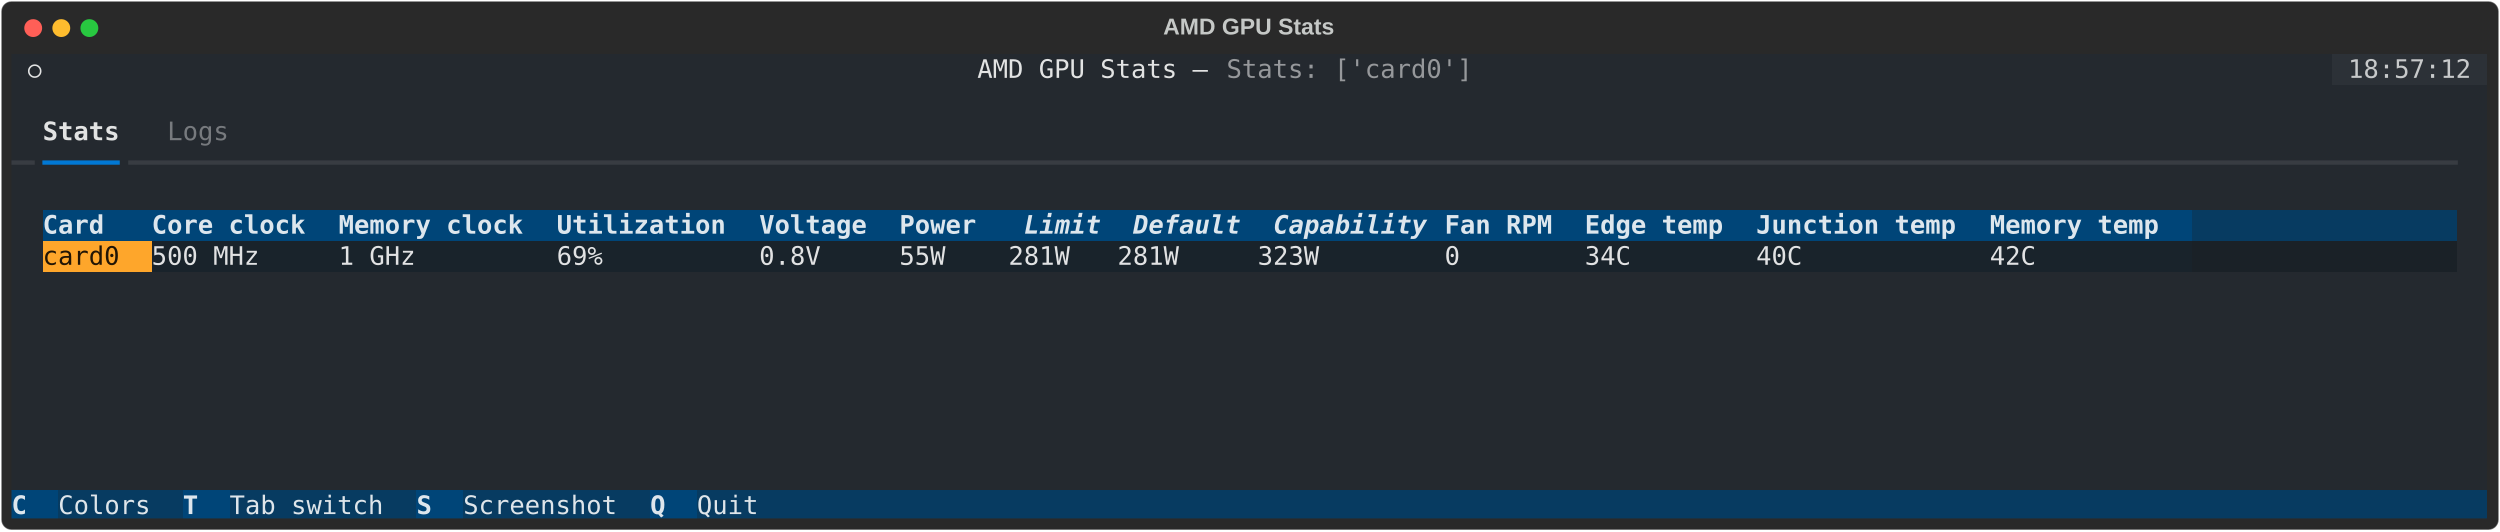
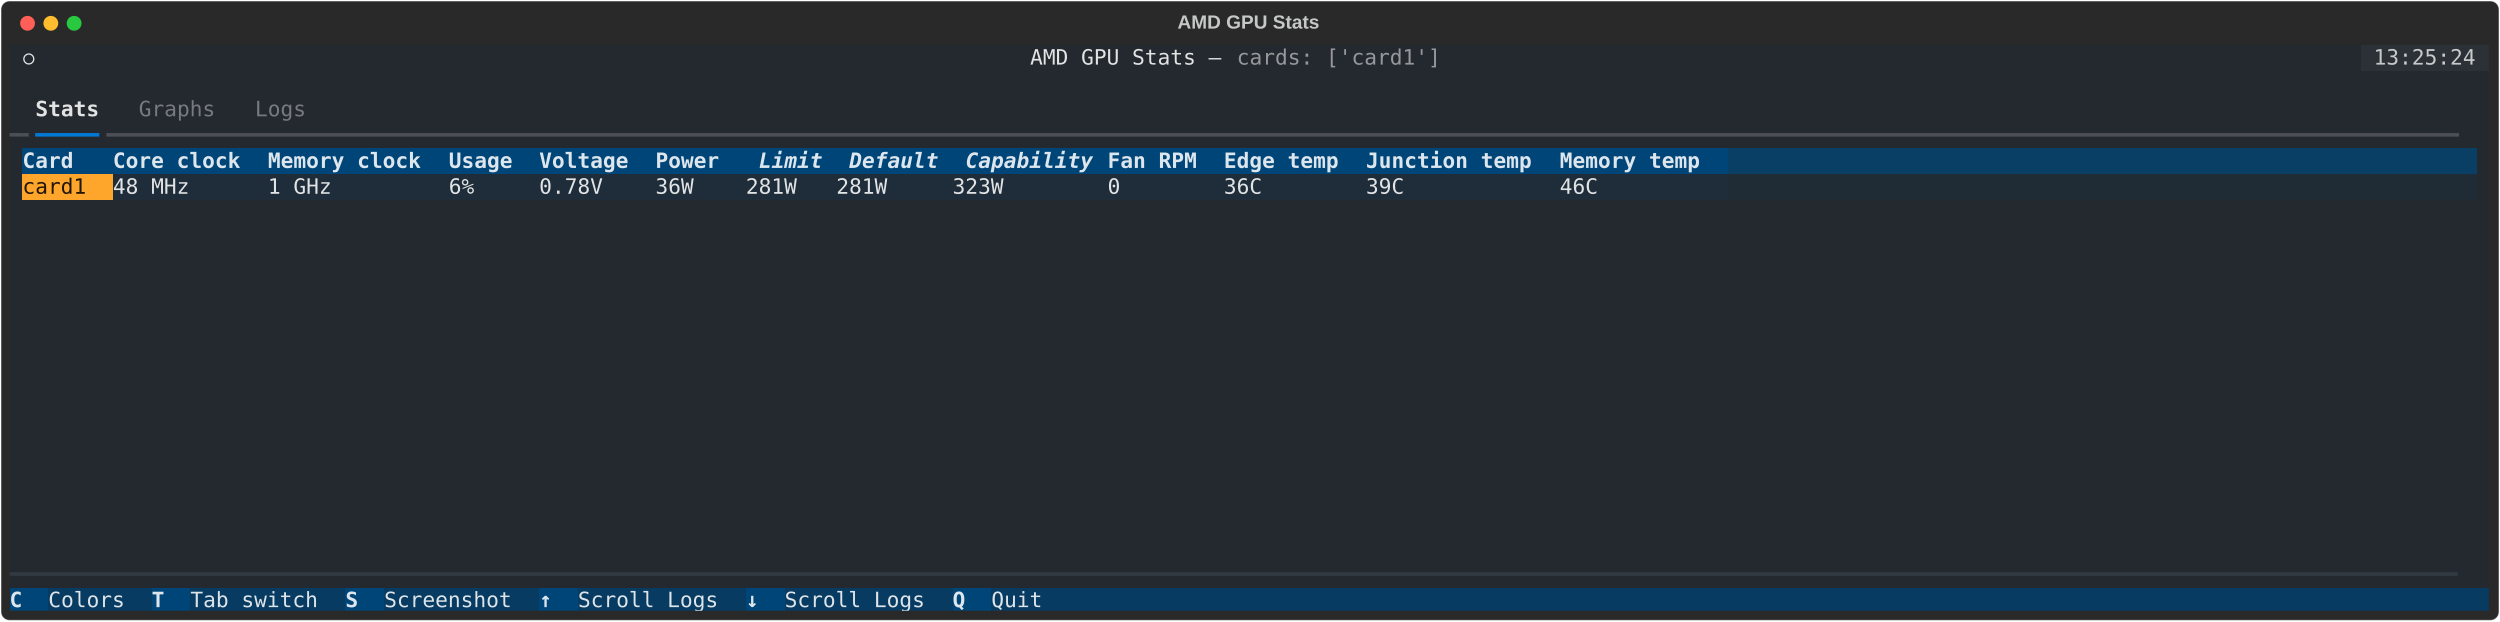
- <svg xmlns="http://www.w3.org/2000/svg" class="rich-terminal" viewBox="0 0 1958 416.0">
+ <svg xmlns="http://www.w3.org/2000/svg" class="rich-terminal" viewBox="0 0 2361 586.8">
  <style>

    @font-face {
        font-family: "Fira Code";
        src: local("FiraCode-Regular"),
                url("https://cdnjs.cloudflare.com/ajax/libs/firacode/6.2.0/woff2/FiraCode-Regular.woff2") format("woff2"),
                url("https://cdnjs.cloudflare.com/ajax/libs/firacode/6.2.0/woff/FiraCode-Regular.woff") format("woff");
        font-style: normal;
        font-weight: 400;
    }
    @font-face {
        font-family: "Fira Code";
        src: local("FiraCode-Bold"),
                url("https://cdnjs.cloudflare.com/ajax/libs/firacode/6.2.0/woff2/FiraCode-Bold.woff2") format("woff2"),
                url("https://cdnjs.cloudflare.com/ajax/libs/firacode/6.2.0/woff/FiraCode-Bold.woff") format("woff");
        font-style: bold;
        font-weight: 700;
    }

-     .terminal-107223872-matrix {
+     .terminal-3030827708-matrix {
        font-family: Fira Code, monospace;
        font-size: 20px;
        line-height: 24.4px;
        font-variant-east-asian: full-width;
    }

-     .terminal-107223872-title {
+     .terminal-3030827708-title {
        font-size: 18px;
        font-weight: bold;
        font-family: arial;
    }

-     .terminal-107223872-r1 { fill: #c5c8c6 }
- .terminal-107223872-r2 { fill: #e2e3e3 }
- .terminal-107223872-r3 { fill: #96989b }
- .terminal-107223872-r4 { fill: #c7c9ca }
- .terminal-107223872-r5 { fill: #e2e3e3;font-weight: bold }
- .terminal-107223872-r6 { fill: #777a7e }
- .terminal-107223872-r7 { fill: #383c42 }
- .terminal-107223872-r8 { fill: #0178d4 }
- .terminal-107223872-r9 { fill: #dde6ed;font-weight: bold }
- .terminal-107223872-r10 { fill: #dde6ed;font-weight: bold;font-style: italic; }
- .terminal-107223872-r11 { fill: #dde6ed }
- .terminal-107223872-r12 { fill: #211505 }
- .terminal-107223872-r13 { fill: #e1e2e3 }
- .terminal-107223872-r14 { fill: #dee5ea }
+     .terminal-3030827708-r1 { fill: #c5c8c6 }
+ .terminal-3030827708-r2 { fill: #e2e3e3 }
+ .terminal-3030827708-r3 { fill: #96989b }
+ .terminal-3030827708-r4 { fill: #c7c9ca }
+ .terminal-3030827708-r5 { fill: #e2e3e3;font-weight: bold }
+ .terminal-3030827708-r6 { fill: #777a7e }
+ .terminal-3030827708-r7 { fill: #4c5055 }
+ .terminal-3030827708-r8 { fill: #0178d4 }
+ .terminal-3030827708-r9 { fill: #dde6ed;font-weight: bold }
+ .terminal-3030827708-r10 { fill: #dde6ed;font-weight: bold;font-style: italic; }
+ .terminal-3030827708-r11 { fill: #dde6ed }
+ .terminal-3030827708-r12 { fill: #211505 }
+ .terminal-3030827708-r13 { fill: #e1e3e5 }
+ .terminal-3030827708-r14 { fill: #333b42 }
+ .terminal-3030827708-r15 { fill: #dee5ea }
    </style>
  <defs>
-     <clipPath id="terminal-107223872-clip-terminal">
-       <rect x="0" y="0" width="1938.8" height="365.0" />
-     </clipPath>
-     <clipPath id="terminal-107223872-line-0">
-       <rect x="0" y="1.5" width="1939.8" height="24.65" />
-     </clipPath>
-     <clipPath id="terminal-107223872-line-1">
-       <rect x="0" y="25.9" width="1939.8" height="24.65" />
-     </clipPath>
-     <clipPath id="terminal-107223872-line-2">
-       <rect x="0" y="50.3" width="1939.8" height="24.65" />
-     </clipPath>
-     <clipPath id="terminal-107223872-line-3">
-       <rect x="0" y="74.7" width="1939.8" height="24.65" />
-     </clipPath>
-     <clipPath id="terminal-107223872-line-4">
-       <rect x="0" y="99.1" width="1939.8" height="24.65" />
-     </clipPath>
-     <clipPath id="terminal-107223872-line-5">
-       <rect x="0" y="123.5" width="1939.8" height="24.65" />
-     </clipPath>
-     <clipPath id="terminal-107223872-line-6">
-       <rect x="0" y="147.9" width="1939.8" height="24.65" />
-     </clipPath>
-     <clipPath id="terminal-107223872-line-7">
-       <rect x="0" y="172.3" width="1939.8" height="24.65" />
-     </clipPath>
-     <clipPath id="terminal-107223872-line-8">
-       <rect x="0" y="196.7" width="1939.8" height="24.65" />
-     </clipPath>
-     <clipPath id="terminal-107223872-line-9">
-       <rect x="0" y="221.1" width="1939.8" height="24.65" />
-     </clipPath>
-     <clipPath id="terminal-107223872-line-10">
-       <rect x="0" y="245.5" width="1939.8" height="24.65" />
-     </clipPath>
-     <clipPath id="terminal-107223872-line-11">
-       <rect x="0" y="269.9" width="1939.8" height="24.65" />
-     </clipPath>
-     <clipPath id="terminal-107223872-line-12">
-       <rect x="0" y="294.3" width="1939.8" height="24.65" />
-     </clipPath>
-     <clipPath id="terminal-107223872-line-13">
-       <rect x="0" y="318.7" width="1939.8" height="24.65" />
+     <clipPath id="terminal-3030827708-clip-terminal">
+       <rect x="0" y="0" width="2341.4" height="535.8" />
+     </clipPath>
+     <clipPath id="terminal-3030827708-line-0">
+       <rect x="0" y="1.5" width="2342.4" height="24.65" />
+     </clipPath>
+     <clipPath id="terminal-3030827708-line-1">
+       <rect x="0" y="25.9" width="2342.4" height="24.65" />
+     </clipPath>
+     <clipPath id="terminal-3030827708-line-2">
+       <rect x="0" y="50.3" width="2342.4" height="24.65" />
+     </clipPath>
+     <clipPath id="terminal-3030827708-line-3">
+       <rect x="0" y="74.7" width="2342.4" height="24.65" />
+     </clipPath>
+     <clipPath id="terminal-3030827708-line-4">
+       <rect x="0" y="99.1" width="2342.4" height="24.65" />
+     </clipPath>
+     <clipPath id="terminal-3030827708-line-5">
+       <rect x="0" y="123.5" width="2342.4" height="24.65" />
+     </clipPath>
+     <clipPath id="terminal-3030827708-line-6">
+       <rect x="0" y="147.9" width="2342.4" height="24.65" />
+     </clipPath>
+     <clipPath id="terminal-3030827708-line-7">
+       <rect x="0" y="172.3" width="2342.4" height="24.65" />
+     </clipPath>
+     <clipPath id="terminal-3030827708-line-8">
+       <rect x="0" y="196.7" width="2342.4" height="24.65" />
+     </clipPath>
+     <clipPath id="terminal-3030827708-line-9">
+       <rect x="0" y="221.1" width="2342.4" height="24.65" />
+     </clipPath>
+     <clipPath id="terminal-3030827708-line-10">
+       <rect x="0" y="245.5" width="2342.4" height="24.65" />
+     </clipPath>
+     <clipPath id="terminal-3030827708-line-11">
+       <rect x="0" y="269.9" width="2342.4" height="24.65" />
+     </clipPath>
+     <clipPath id="terminal-3030827708-line-12">
+       <rect x="0" y="294.3" width="2342.4" height="24.65" />
+     </clipPath>
+     <clipPath id="terminal-3030827708-line-13">
+       <rect x="0" y="318.7" width="2342.4" height="24.65" />
+     </clipPath>
+     <clipPath id="terminal-3030827708-line-14">
+       <rect x="0" y="343.1" width="2342.4" height="24.65" />
+     </clipPath>
+     <clipPath id="terminal-3030827708-line-15">
+       <rect x="0" y="367.5" width="2342.4" height="24.65" />
+     </clipPath>
+     <clipPath id="terminal-3030827708-line-16">
+       <rect x="0" y="391.9" width="2342.4" height="24.65" />
+     </clipPath>
+     <clipPath id="terminal-3030827708-line-17">
+       <rect x="0" y="416.3" width="2342.4" height="24.65" />
+     </clipPath>
+     <clipPath id="terminal-3030827708-line-18">
+       <rect x="0" y="440.7" width="2342.4" height="24.65" />
+     </clipPath>
+     <clipPath id="terminal-3030827708-line-19">
+       <rect x="0" y="465.1" width="2342.4" height="24.65" />
+     </clipPath>
+     <clipPath id="terminal-3030827708-line-20">
+       <rect x="0" y="489.5" width="2342.4" height="24.65" />
    </clipPath>
  </defs>
-   <rect fill="#292929" stroke="rgba(255,255,255,0.35)" stroke-width="1" x="1" y="1" width="1956" height="414" rx="8" />
-   <text class="terminal-107223872-title" fill="#c5c8c6" text-anchor="middle" x="978" y="27">AMD GPU Stats</text>
+   <rect fill="#292929" stroke="rgba(255,255,255,0.35)" stroke-width="1" x="1" y="1" width="2359" height="584.8" rx="8" />
+   <text class="terminal-3030827708-title" fill="#c5c8c6" text-anchor="middle" x="1179" y="27">AMD GPU Stats</text>
  <g transform="translate(26,22)">
    <circle cx="0" cy="0" r="7" fill="#ff5f57" />
    <circle cx="22" cy="0" r="7" fill="#febc2e" />
    <circle cx="44" cy="0" r="7" fill="#28c840" />
  </g>
-   <g transform="translate(9, 41)" clip-path="url(#terminal-107223872-clip-terminal)">
+   <g transform="translate(9, 41)" clip-path="url(#terminal-3030827708-clip-terminal)">
    <rect fill="#24292f" x="0" y="1.5" width="12.2" height="24.65" shape-rendering="crispEdges" />
    <rect fill="#24292f" x="12.2" y="1.5" width="12.2" height="24.65" shape-rendering="crispEdges" />
    <rect fill="#24292f" x="24.4" y="1.5" width="61" height="24.65" shape-rendering="crispEdges" />
    <rect fill="#24292f" x="85.4" y="1.5" width="12.2" height="24.65" shape-rendering="crispEdges" />
-     <rect fill="#24292f" x="97.6" y="1.5" width="658.8" height="24.65" shape-rendering="crispEdges" />
-     <rect fill="#24292f" x="756.4" y="1.5" width="195.2" height="24.65" shape-rendering="crispEdges" />
-     <rect fill="#24292f" x="951.6" y="1.5" width="195.2" height="24.65" shape-rendering="crispEdges" />
-     <rect fill="#24292f" x="1146.8" y="1.5" width="671" height="24.65" shape-rendering="crispEdges" />
-     <rect fill="#2c3137" x="1817.8" y="1.5" width="12.2" height="24.65" shape-rendering="crispEdges" />
-     <rect fill="#2c3137" x="1830" y="1.5" width="0" height="24.65" shape-rendering="crispEdges" />
-     <rect fill="#2c3137" x="1830" y="1.5" width="97.6" height="24.65" shape-rendering="crispEdges" />
-     <rect fill="#2c3137" x="1927.6" y="1.5" width="12.2" height="24.65" shape-rendering="crispEdges" />
+     <rect fill="#24292f" x="97.6" y="1.5" width="866.2" height="24.65" shape-rendering="crispEdges" />
+     <rect fill="#24292f" x="963.8" y="1.5" width="195.2" height="24.65" shape-rendering="crispEdges" />
+     <rect fill="#24292f" x="1159" y="1.5" width="195.2" height="24.65" shape-rendering="crispEdges" />
+     <rect fill="#24292f" x="1354.2" y="1.5" width="866.2" height="24.65" shape-rendering="crispEdges" />
+     <rect fill="#2c3137" x="2220.4" y="1.5" width="12.2" height="24.65" shape-rendering="crispEdges" />
+     <rect fill="#2c3137" x="2232.6" y="1.5" width="97.6" height="24.65" shape-rendering="crispEdges" />
+     <rect fill="#2c3137" x="2330.2" y="1.5" width="12.2" height="24.65" shape-rendering="crispEdges" />
    <rect fill="#24292f" x="0" y="25.9" width="97.6" height="24.65" shape-rendering="crispEdges" />
-     <rect fill="#24292f" x="97.6" y="25.9" width="85.4" height="24.65" shape-rendering="crispEdges" />
-     <rect fill="#24292f" x="183" y="25.9" width="1756.8" height="24.65" shape-rendering="crispEdges" />
+     <rect fill="#24292f" x="97.6" y="25.9" width="109.8" height="24.65" shape-rendering="crispEdges" />
+     <rect fill="#24292f" x="207.4" y="25.9" width="85.4" height="24.65" shape-rendering="crispEdges" />
+     <rect fill="#24292f" x="292.8" y="25.9" width="2049.6" height="24.65" shape-rendering="crispEdges" />
    <rect fill="#24292f" x="0" y="50.3" width="24.4" height="24.65" shape-rendering="crispEdges" />
    <rect fill="#24292f" x="24.4" y="50.3" width="61" height="24.65" shape-rendering="crispEdges" />
    <rect fill="#24292f" x="85.4" y="50.3" width="12.2" height="24.65" shape-rendering="crispEdges" />
    <rect fill="#24292f" x="97.6" y="50.3" width="24.4" height="24.65" shape-rendering="crispEdges" />
-     <rect fill="#24292f" x="122" y="50.3" width="48.8" height="24.65" shape-rendering="crispEdges" />
-     <rect fill="#24292f" x="170.8" y="50.3" width="12.2" height="24.65" shape-rendering="crispEdges" />
-     <rect fill="#24292f" x="183" y="50.3" width="1756.8" height="24.65" shape-rendering="crispEdges" />
+     <rect fill="#24292f" x="122" y="50.3" width="73.2" height="24.65" shape-rendering="crispEdges" />
+     <rect fill="#24292f" x="195.2" y="50.3" width="12.2" height="24.65" shape-rendering="crispEdges" />
+     <rect fill="#24292f" x="207.4" y="50.3" width="24.4" height="24.65" shape-rendering="crispEdges" />
+     <rect fill="#24292f" x="231.8" y="50.3" width="48.8" height="24.65" shape-rendering="crispEdges" />
+     <rect fill="#24292f" x="280.6" y="50.3" width="12.2" height="24.65" shape-rendering="crispEdges" />
+     <rect fill="#24292f" x="292.8" y="50.3" width="2049.6" height="24.65" shape-rendering="crispEdges" />
    <rect fill="#24292f" x="0" y="74.7" width="12.2" height="24.65" shape-rendering="crispEdges" />
    <rect fill="#24292f" x="12.2" y="74.7" width="12.2" height="24.65" shape-rendering="crispEdges" />
    <rect fill="#24292f" x="24.4" y="74.7" width="61" height="24.65" shape-rendering="crispEdges" />
    <rect fill="#24292f" x="85.4" y="74.7" width="12.2" height="24.65" shape-rendering="crispEdges" />
-     <rect fill="#24292f" x="97.6" y="74.7" width="1842.2" height="24.65" shape-rendering="crispEdges" />
-     <rect fill="#24292f" x="0" y="99.1" width="1939.8" height="24.65" shape-rendering="crispEdges" />
-     <rect fill="#24292f" x="0" y="123.5" width="24.4" height="24.65" shape-rendering="crispEdges" />
-     <rect fill="#004578" x="24.4" y="123.5" width="85.4" height="24.65" shape-rendering="crispEdges" />
-     <rect fill="#004578" x="109.8" y="123.5" width="146.4" height="24.65" shape-rendering="crispEdges" />
-     <rect fill="#004578" x="256.2" y="123.5" width="170.8" height="24.65" shape-rendering="crispEdges" />
-     <rect fill="#004578" x="427" y="123.5" width="158.6" height="24.65" shape-rendering="crispEdges" />
-     <rect fill="#004578" x="585.6" y="123.5" width="109.8" height="24.65" shape-rendering="crispEdges" />
-     <rect fill="#004578" x="695.4" y="123.5" width="85.4" height="24.65" shape-rendering="crispEdges" />
-     <rect fill="#004578" x="780.8" y="123.5" width="12.2" height="24.65" shape-rendering="crispEdges" />
-     <rect fill="#004578" x="793" y="123.5" width="61" height="24.65" shape-rendering="crispEdges" />
-     <rect fill="#004578" x="854" y="123.5" width="12.2" height="24.65" shape-rendering="crispEdges" />
-     <rect fill="#004578" x="866.2" y="123.5" width="12.2" height="24.65" shape-rendering="crispEdges" />
-     <rect fill="#004578" x="878.4" y="123.5" width="85.4" height="24.65" shape-rendering="crispEdges" />
-     <rect fill="#004578" x="963.8" y="123.5" width="12.2" height="24.65" shape-rendering="crispEdges" />
-     <rect fill="#004578" x="976" y="123.5" width="12.2" height="24.65" shape-rendering="crispEdges" />
-     <rect fill="#004578" x="988.2" y="123.5" width="122" height="24.65" shape-rendering="crispEdges" />
-     <rect fill="#004578" x="1110.2" y="123.5" width="12.2" height="24.65" shape-rendering="crispEdges" />
-     <rect fill="#004578" x="1122.4" y="123.5" width="109.8" height="24.65" shape-rendering="crispEdges" />
-     <rect fill="#004578" x="1232.2" y="123.5" width="134.2" height="24.65" shape-rendering="crispEdges" />
-     <rect fill="#004578" x="1366.4" y="123.5" width="183" height="24.65" shape-rendering="crispEdges" />
-     <rect fill="#004578" x="1549.4" y="123.5" width="158.6" height="24.65" shape-rendering="crispEdges" />
-     <rect fill="#073b61" x="1708" y="123.5" width="207.4" height="24.65" shape-rendering="crispEdges" />
-     <rect fill="#24292f" x="1915.4" y="123.5" width="24.4" height="24.65" shape-rendering="crispEdges" />
-     <rect fill="#24292f" x="0" y="147.9" width="24.4" height="24.65" shape-rendering="crispEdges" />
-     <rect fill="#fea62b" x="24.4" y="147.9" width="85.4" height="24.65" shape-rendering="crispEdges" />
-     <rect fill="#19232b" x="109.8" y="147.9" width="146.4" height="24.65" shape-rendering="crispEdges" />
-     <rect fill="#19232b" x="256.2" y="147.9" width="170.8" height="24.65" shape-rendering="crispEdges" />
-     <rect fill="#19232b" x="427" y="147.9" width="158.6" height="24.65" shape-rendering="crispEdges" />
-     <rect fill="#19232b" x="585.6" y="147.9" width="109.8" height="24.65" shape-rendering="crispEdges" />
-     <rect fill="#19232b" x="695.4" y="147.9" width="85.4" height="24.65" shape-rendering="crispEdges" />
-     <rect fill="#19232b" x="780.8" y="147.9" width="85.4" height="24.65" shape-rendering="crispEdges" />
-     <rect fill="#19232b" x="866.2" y="147.9" width="109.8" height="24.65" shape-rendering="crispEdges" />
-     <rect fill="#19232b" x="976" y="147.9" width="146.4" height="24.65" shape-rendering="crispEdges" />
-     <rect fill="#19232b" x="1122.4" y="147.9" width="109.8" height="24.65" shape-rendering="crispEdges" />
-     <rect fill="#19232b" x="1232.2" y="147.9" width="134.2" height="24.65" shape-rendering="crispEdges" />
-     <rect fill="#19232b" x="1366.4" y="147.9" width="183" height="24.65" shape-rendering="crispEdges" />
-     <rect fill="#19232b" x="1549.4" y="147.9" width="158.6" height="24.65" shape-rendering="crispEdges" />
-     <rect fill="#1a2127" x="1708" y="147.9" width="207.4" height="24.65" shape-rendering="crispEdges" />
-     <rect fill="#24292f" x="1915.4" y="147.9" width="24.4" height="24.65" shape-rendering="crispEdges" />
-     <rect fill="#24292f" x="0" y="172.3" width="1939.8" height="24.65" shape-rendering="crispEdges" />
-     <rect fill="#24292f" x="0" y="196.7" width="1939.8" height="24.65" shape-rendering="crispEdges" />
-     <rect fill="#24292f" x="0" y="221.1" width="1939.8" height="24.65" shape-rendering="crispEdges" />
-     <rect fill="#24292f" x="0" y="245.5" width="1939.8" height="24.65" shape-rendering="crispEdges" />
-     <rect fill="#24292f" x="0" y="269.9" width="1939.8" height="24.65" shape-rendering="crispEdges" />
-     <rect fill="#24292f" x="0" y="294.3" width="1939.8" height="24.65" shape-rendering="crispEdges" />
-     <rect fill="#24292f" x="0" y="318.7" width="1939.8" height="24.65" shape-rendering="crispEdges" />
-     <rect fill="#004578" x="0" y="343.1" width="36.6" height="24.65" shape-rendering="crispEdges" />
-     <rect fill="#073b61" x="36.6" y="343.1" width="97.6" height="24.65" shape-rendering="crispEdges" />
-     <rect fill="#004578" x="134.2" y="343.1" width="36.6" height="24.65" shape-rendering="crispEdges" />
-     <rect fill="#073b61" x="170.8" y="343.1" width="146.4" height="24.65" shape-rendering="crispEdges" />
-     <rect fill="#004578" x="317.2" y="343.1" width="36.6" height="24.65" shape-rendering="crispEdges" />
-     <rect fill="#073b61" x="353.8" y="343.1" width="146.4" height="24.65" shape-rendering="crispEdges" />
-     <rect fill="#004578" x="500.2" y="343.1" width="36.6" height="24.65" shape-rendering="crispEdges" />
-     <rect fill="#073b61" x="536.8" y="343.1" width="73.2" height="24.65" shape-rendering="crispEdges" />
-     <rect fill="#073b61" x="610" y="343.1" width="1329.8" height="24.65" shape-rendering="crispEdges" />
-     <g class="terminal-107223872-matrix">
-       <text class="terminal-107223872-r2" x="12.2" y="20" textLength="12.2" clip-path="url(#terminal-107223872-line-0)">⭘</text>
-       <text class="terminal-107223872-r2" x="756.4" y="20" textLength="195.2" clip-path="url(#terminal-107223872-line-0)">AMD GPU Stats — </text>
-       <text class="terminal-107223872-r3" x="951.6" y="20" textLength="195.2" clip-path="url(#terminal-107223872-line-0)">Stats: ['card0']</text>
-       <text class="terminal-107223872-r4" x="1830" y="20" textLength="97.6" clip-path="url(#terminal-107223872-line-0)">18:57:12</text>
-       <text class="terminal-107223872-r1" x="1939.8" y="20" textLength="12.2" clip-path="url(#terminal-107223872-line-0)">
- </text>
-       <text class="terminal-107223872-r1" x="1939.8" y="44.4" textLength="12.2" clip-path="url(#terminal-107223872-line-1)">
- </text>
-       <text class="terminal-107223872-r5" x="24.4" y="68.8" textLength="61" clip-path="url(#terminal-107223872-line-2)">Stats</text>
-       <text class="terminal-107223872-r6" x="122" y="68.8" textLength="48.8" clip-path="url(#terminal-107223872-line-2)">Logs</text>
-       <text class="terminal-107223872-r1" x="1939.8" y="68.8" textLength="12.2" clip-path="url(#terminal-107223872-line-2)">
- </text>
-       <text class="terminal-107223872-r7" x="0" y="93.2" textLength="12.2" clip-path="url(#terminal-107223872-line-3)">━</text>
-       <text class="terminal-107223872-r7" x="12.2" y="93.2" textLength="12.2" clip-path="url(#terminal-107223872-line-3)">╸</text>
-       <text class="terminal-107223872-r8" x="24.4" y="93.2" textLength="61" clip-path="url(#terminal-107223872-line-3)">━━━━━</text>
-       <text class="terminal-107223872-r7" x="85.4" y="93.2" textLength="12.2" clip-path="url(#terminal-107223872-line-3)">╺</text>
-       <text class="terminal-107223872-r7" x="97.6" y="93.2" textLength="1842.2" clip-path="url(#terminal-107223872-line-3)">━━━━━━━━━━━━━━━━━━━━━━━━━━━━━━━━━━━━━━━━━━━━━━━━━━━━━━━━━━━━━━━━━━━━━━━━━━━━━━━━━━━━━━━━━━━━━━━━━━━━━━━━━━━━━━━━━━━━━━━━━━━━━━━━━━━━━━━━━━━━━━━━━━━━━━━</text>
-       <text class="terminal-107223872-r1" x="1939.8" y="93.2" textLength="12.2" clip-path="url(#terminal-107223872-line-3)">
- </text>
-       <text class="terminal-107223872-r1" x="1939.8" y="117.6" textLength="12.2" clip-path="url(#terminal-107223872-line-4)">
- </text>
-       <text class="terminal-107223872-r9" x="24.4" y="142" textLength="85.4" clip-path="url(#terminal-107223872-line-5)"> Card  </text>
-       <text class="terminal-107223872-r9" x="109.8" y="142" textLength="146.4" clip-path="url(#terminal-107223872-line-5)"> Core clock </text>
-       <text class="terminal-107223872-r9" x="256.2" y="142" textLength="170.8" clip-path="url(#terminal-107223872-line-5)"> Memory clock </text>
-       <text class="terminal-107223872-r9" x="427" y="142" textLength="158.6" clip-path="url(#terminal-107223872-line-5)"> Utilization </text>
-       <text class="terminal-107223872-r9" x="585.6" y="142" textLength="109.8" clip-path="url(#terminal-107223872-line-5)"> Voltage </text>
-       <text class="terminal-107223872-r9" x="695.4" y="142" textLength="85.4" clip-path="url(#terminal-107223872-line-5)"> Power </text>
-       <text class="terminal-107223872-r10" x="793" y="142" textLength="61" clip-path="url(#terminal-107223872-line-5)">Limit</text>
-       <text class="terminal-107223872-r10" x="878.4" y="142" textLength="85.4" clip-path="url(#terminal-107223872-line-5)">Default</text>
-       <text class="terminal-107223872-r10" x="988.2" y="142" textLength="122" clip-path="url(#terminal-107223872-line-5)">Capability</text>
-       <text class="terminal-107223872-r9" x="1122.4" y="142" textLength="109.8" clip-path="url(#terminal-107223872-line-5)"> Fan RPM </text>
-       <text class="terminal-107223872-r9" x="1232.2" y="142" textLength="134.2" clip-path="url(#terminal-107223872-line-5)"> Edge temp </text>
-       <text class="terminal-107223872-r9" x="1366.4" y="142" textLength="183" clip-path="url(#terminal-107223872-line-5)"> Junction temp </text>
-       <text class="terminal-107223872-r9" x="1549.4" y="142" textLength="158.6" clip-path="url(#terminal-107223872-line-5)"> Memory temp </text>
-       <text class="terminal-107223872-r1" x="1939.8" y="142" textLength="12.2" clip-path="url(#terminal-107223872-line-5)">
- </text>
-       <text class="terminal-107223872-r12" x="24.4" y="166.4" textLength="85.4" clip-path="url(#terminal-107223872-line-6)"> card0 </text>
-       <text class="terminal-107223872-r13" x="109.8" y="166.4" textLength="146.4" clip-path="url(#terminal-107223872-line-6)">    500 MHz </text>
-       <text class="terminal-107223872-r13" x="256.2" y="166.4" textLength="170.8" clip-path="url(#terminal-107223872-line-6)">        1 GHz </text>
-       <text class="terminal-107223872-r13" x="427" y="166.4" textLength="158.6" clip-path="url(#terminal-107223872-line-6)">         69% </text>
-       <text class="terminal-107223872-r13" x="585.6" y="166.4" textLength="109.8" clip-path="url(#terminal-107223872-line-6)">    0.8V </text>
-       <text class="terminal-107223872-r13" x="695.4" y="166.4" textLength="85.4" clip-path="url(#terminal-107223872-line-6)">   55W </text>
-       <text class="terminal-107223872-r13" x="780.8" y="166.4" textLength="85.4" clip-path="url(#terminal-107223872-line-6)">  281W </text>
-       <text class="terminal-107223872-r13" x="866.2" y="166.4" textLength="109.8" clip-path="url(#terminal-107223872-line-6)">    281W </text>
-       <text class="terminal-107223872-r13" x="976" y="166.4" textLength="146.4" clip-path="url(#terminal-107223872-line-6)">       323W </text>
-       <text class="terminal-107223872-r13" x="1122.4" y="166.4" textLength="109.8" clip-path="url(#terminal-107223872-line-6)">       0 </text>
-       <text class="terminal-107223872-r13" x="1232.2" y="166.4" textLength="134.2" clip-path="url(#terminal-107223872-line-6)">       34C </text>
-       <text class="terminal-107223872-r13" x="1366.4" y="166.4" textLength="183" clip-path="url(#terminal-107223872-line-6)">           40C </text>
-       <text class="terminal-107223872-r13" x="1549.4" y="166.4" textLength="158.6" clip-path="url(#terminal-107223872-line-6)">         42C </text>
-       <text class="terminal-107223872-r1" x="1939.8" y="166.4" textLength="12.2" clip-path="url(#terminal-107223872-line-6)">
- </text>
-       <text class="terminal-107223872-r1" x="1939.8" y="190.8" textLength="12.2" clip-path="url(#terminal-107223872-line-7)">
- </text>
-       <text class="terminal-107223872-r1" x="1939.8" y="215.2" textLength="12.2" clip-path="url(#terminal-107223872-line-8)">
- </text>
-       <text class="terminal-107223872-r1" x="1939.8" y="239.6" textLength="12.2" clip-path="url(#terminal-107223872-line-9)">
- </text>
-       <text class="terminal-107223872-r1" x="1939.8" y="264" textLength="12.2" clip-path="url(#terminal-107223872-line-10)">
- </text>
-       <text class="terminal-107223872-r1" x="1939.8" y="288.4" textLength="12.2" clip-path="url(#terminal-107223872-line-11)">
- </text>
-       <text class="terminal-107223872-r1" x="1939.8" y="312.8" textLength="12.2" clip-path="url(#terminal-107223872-line-12)">
- </text>
-       <text class="terminal-107223872-r1" x="1939.8" y="337.2" textLength="12.2" clip-path="url(#terminal-107223872-line-13)">
- </text>
-       <text class="terminal-107223872-r9" x="0" y="361.6" textLength="36.6" clip-path="url(#terminal-107223872-line-14)"> C </text>
-       <text class="terminal-107223872-r14" x="36.6" y="361.6" textLength="97.6" clip-path="url(#terminal-107223872-line-14)"> Colors </text>
-       <text class="terminal-107223872-r9" x="134.2" y="361.6" textLength="36.6" clip-path="url(#terminal-107223872-line-14)"> T </text>
-       <text class="terminal-107223872-r14" x="170.8" y="361.6" textLength="146.4" clip-path="url(#terminal-107223872-line-14)"> Tab switch </text>
-       <text class="terminal-107223872-r9" x="317.2" y="361.6" textLength="36.6" clip-path="url(#terminal-107223872-line-14)"> S </text>
-       <text class="terminal-107223872-r14" x="353.8" y="361.6" textLength="146.4" clip-path="url(#terminal-107223872-line-14)"> Screenshot </text>
-       <text class="terminal-107223872-r9" x="500.2" y="361.6" textLength="36.6" clip-path="url(#terminal-107223872-line-14)"> Q </text>
-       <text class="terminal-107223872-r14" x="536.8" y="361.6" textLength="73.2" clip-path="url(#terminal-107223872-line-14)"> Quit </text>
+     <rect fill="#24292f" x="97.6" y="74.7" width="2244.8" height="24.65" shape-rendering="crispEdges" />
+     <rect fill="#24292f" x="0" y="99.1" width="12.2" height="24.65" shape-rendering="crispEdges" />
+     <rect fill="#004578" x="12.2" y="99.1" width="85.4" height="24.65" shape-rendering="crispEdges" />
+     <rect fill="#004578" x="97.6" y="99.1" width="146.4" height="24.65" shape-rendering="crispEdges" />
+     <rect fill="#004578" x="244" y="99.1" width="170.8" height="24.65" shape-rendering="crispEdges" />
+     <rect fill="#004578" x="414.8" y="99.1" width="85.4" height="24.65" shape-rendering="crispEdges" />
+     <rect fill="#004578" x="500.2" y="99.1" width="109.8" height="24.65" shape-rendering="crispEdges" />
+     <rect fill="#004578" x="610" y="99.1" width="85.4" height="24.65" shape-rendering="crispEdges" />
+     <rect fill="#004578" x="695.4" y="99.1" width="12.2" height="24.65" shape-rendering="crispEdges" />
+     <rect fill="#004578" x="707.6" y="99.1" width="61" height="24.65" shape-rendering="crispEdges" />
+     <rect fill="#004578" x="768.6" y="99.1" width="12.2" height="24.65" shape-rendering="crispEdges" />
+     <rect fill="#004578" x="780.8" y="99.1" width="12.2" height="24.65" shape-rendering="crispEdges" />
+     <rect fill="#004578" x="793" y="99.1" width="85.4" height="24.65" shape-rendering="crispEdges" />
+     <rect fill="#004578" x="878.4" y="99.1" width="12.2" height="24.65" shape-rendering="crispEdges" />
+     <rect fill="#004578" x="890.6" y="99.1" width="12.2" height="24.65" shape-rendering="crispEdges" />
+     <rect fill="#004578" x="902.8" y="99.1" width="122" height="24.65" shape-rendering="crispEdges" />
+     <rect fill="#004578" x="1024.8" y="99.1" width="12.2" height="24.65" shape-rendering="crispEdges" />
+     <rect fill="#004578" x="1037" y="99.1" width="109.8" height="24.65" shape-rendering="crispEdges" />
+     <rect fill="#004578" x="1146.8" y="99.1" width="134.2" height="24.65" shape-rendering="crispEdges" />
+     <rect fill="#004578" x="1281" y="99.1" width="183" height="24.65" shape-rendering="crispEdges" />
+     <rect fill="#004578" x="1464" y="99.1" width="158.6" height="24.65" shape-rendering="crispEdges" />
+     <rect fill="#093e65" x="1622.6" y="99.1" width="707.6" height="24.65" shape-rendering="crispEdges" />
+     <rect fill="#24292f" x="2330.2" y="99.1" width="12.2" height="24.65" shape-rendering="crispEdges" />
+     <rect fill="#24292f" x="0" y="123.5" width="12.2" height="24.65" shape-rendering="crispEdges" />
+     <rect fill="#fea62b" x="12.2" y="123.5" width="85.4" height="24.65" shape-rendering="crispEdges" />
+     <rect fill="#1e2d39" x="97.6" y="123.5" width="146.4" height="24.65" shape-rendering="crispEdges" />
+     <rect fill="#1e2d39" x="244" y="123.5" width="170.8" height="24.65" shape-rendering="crispEdges" />
+     <rect fill="#1e2d39" x="414.8" y="123.5" width="85.4" height="24.65" shape-rendering="crispEdges" />
+     <rect fill="#1e2d39" x="500.2" y="123.5" width="109.8" height="24.65" shape-rendering="crispEdges" />
+     <rect fill="#1e2d39" x="610" y="123.5" width="85.4" height="24.65" shape-rendering="crispEdges" />
+     <rect fill="#1e2d39" x="695.4" y="123.5" width="85.4" height="24.65" shape-rendering="crispEdges" />
+     <rect fill="#1e2d39" x="780.8" y="123.5" width="109.8" height="24.65" shape-rendering="crispEdges" />
+     <rect fill="#1e2d39" x="890.6" y="123.5" width="146.4" height="24.65" shape-rendering="crispEdges" />
+     <rect fill="#1e2d39" x="1037" y="123.5" width="109.8" height="24.65" shape-rendering="crispEdges" />
+     <rect fill="#1e2d39" x="1146.8" y="123.5" width="134.2" height="24.65" shape-rendering="crispEdges" />
+     <rect fill="#1e2d39" x="1281" y="123.5" width="183" height="24.65" shape-rendering="crispEdges" />
+     <rect fill="#1e2d39" x="1464" y="123.5" width="158.6" height="24.65" shape-rendering="crispEdges" />
+     <rect fill="#1f2c36" x="1622.6" y="123.5" width="707.6" height="24.65" shape-rendering="crispEdges" />
+     <rect fill="#24292f" x="2330.2" y="123.5" width="12.2" height="24.65" shape-rendering="crispEdges" />
+     <rect fill="#24292f" x="0" y="147.9" width="12.2" height="24.65" shape-rendering="crispEdges" />
+     <rect fill="#24292f" x="12.2" y="147.9" width="2318" height="24.65" shape-rendering="crispEdges" />
+     <rect fill="#24292f" x="2330.2" y="147.9" width="12.2" height="24.65" shape-rendering="crispEdges" />
+     <rect fill="#24292f" x="0" y="172.3" width="12.2" height="24.65" shape-rendering="crispEdges" />
+     <rect fill="#24292f" x="12.2" y="172.3" width="2318" height="24.65" shape-rendering="crispEdges" />
+     <rect fill="#24292f" x="2330.2" y="172.3" width="12.2" height="24.65" shape-rendering="crispEdges" />
+     <rect fill="#24292f" x="0" y="196.7" width="12.2" height="24.65" shape-rendering="crispEdges" />
+     <rect fill="#24292f" x="12.2" y="196.7" width="2318" height="24.65" shape-rendering="crispEdges" />
+     <rect fill="#24292f" x="2330.2" y="196.7" width="12.2" height="24.65" shape-rendering="crispEdges" />
+     <rect fill="#24292f" x="0" y="221.1" width="12.2" height="24.65" shape-rendering="crispEdges" />
+     <rect fill="#24292f" x="12.2" y="221.1" width="2318" height="24.65" shape-rendering="crispEdges" />
+     <rect fill="#24292f" x="2330.2" y="221.1" width="12.2" height="24.65" shape-rendering="crispEdges" />
+     <rect fill="#24292f" x="0" y="245.5" width="12.2" height="24.65" shape-rendering="crispEdges" />
+     <rect fill="#24292f" x="12.2" y="245.5" width="2318" height="24.65" shape-rendering="crispEdges" />
+     <rect fill="#24292f" x="2330.2" y="245.5" width="12.2" height="24.65" shape-rendering="crispEdges" />
+     <rect fill="#24292f" x="0" y="269.9" width="12.2" height="24.65" shape-rendering="crispEdges" />
+     <rect fill="#24292f" x="12.2" y="269.9" width="2318" height="24.65" shape-rendering="crispEdges" />
+     <rect fill="#24292f" x="2330.2" y="269.9" width="12.2" height="24.65" shape-rendering="crispEdges" />
+     <rect fill="#24292f" x="0" y="294.3" width="12.2" height="24.65" shape-rendering="crispEdges" />
+     <rect fill="#24292f" x="12.2" y="294.3" width="2318" height="24.65" shape-rendering="crispEdges" />
+     <rect fill="#24292f" x="2330.2" y="294.3" width="12.2" height="24.65" shape-rendering="crispEdges" />
+     <rect fill="#24292f" x="0" y="318.7" width="12.2" height="24.65" shape-rendering="crispEdges" />
+     <rect fill="#24292f" x="12.2" y="318.7" width="2318" height="24.65" shape-rendering="crispEdges" />
+     <rect fill="#24292f" x="2330.2" y="318.7" width="12.2" height="24.65" shape-rendering="crispEdges" />
+     <rect fill="#24292f" x="0" y="343.1" width="12.2" height="24.65" shape-rendering="crispEdges" />
+     <rect fill="#24292f" x="12.2" y="343.1" width="2318" height="24.65" shape-rendering="crispEdges" />
+     <rect fill="#24292f" x="2330.2" y="343.1" width="12.2" height="24.65" shape-rendering="crispEdges" />
+     <rect fill="#24292f" x="0" y="367.5" width="12.2" height="24.65" shape-rendering="crispEdges" />
+     <rect fill="#24292f" x="12.2" y="367.5" width="2318" height="24.65" shape-rendering="crispEdges" />
+     <rect fill="#24292f" x="2330.2" y="367.5" width="12.2" height="24.65" shape-rendering="crispEdges" />
+     <rect fill="#24292f" x="0" y="391.9" width="12.2" height="24.65" shape-rendering="crispEdges" />
+     <rect fill="#24292f" x="12.2" y="391.9" width="2318" height="24.65" shape-rendering="crispEdges" />
+     <rect fill="#24292f" x="2330.2" y="391.9" width="12.2" height="24.65" shape-rendering="crispEdges" />
+     <rect fill="#24292f" x="0" y="416.3" width="12.2" height="24.65" shape-rendering="crispEdges" />
+     <rect fill="#24292f" x="12.2" y="416.3" width="2318" height="24.65" shape-rendering="crispEdges" />
+     <rect fill="#24292f" x="2330.2" y="416.3" width="12.2" height="24.65" shape-rendering="crispEdges" />
+     <rect fill="#24292f" x="0" y="440.7" width="12.2" height="24.65" shape-rendering="crispEdges" />
+     <rect fill="#24292f" x="12.2" y="440.7" width="2318" height="24.65" shape-rendering="crispEdges" />
+     <rect fill="#24292f" x="2330.2" y="440.7" width="12.2" height="24.65" shape-rendering="crispEdges" />
+     <rect fill="#24292f" x="0" y="465.1" width="12.2" height="24.65" shape-rendering="crispEdges" />
+     <rect fill="#24292f" x="12.2" y="465.1" width="2318" height="24.65" shape-rendering="crispEdges" />
+     <rect fill="#24292f" x="2330.2" y="465.1" width="12.2" height="24.65" shape-rendering="crispEdges" />
+     <rect fill="#24292f" x="0" y="489.5" width="2342.4" height="24.65" shape-rendering="crispEdges" />
+     <rect fill="#004578" x="0" y="513.9" width="36.6" height="24.65" shape-rendering="crispEdges" />
+     <rect fill="#073b61" x="36.6" y="513.9" width="97.6" height="24.65" shape-rendering="crispEdges" />
+     <rect fill="#004578" x="134.2" y="513.9" width="36.6" height="24.65" shape-rendering="crispEdges" />
+     <rect fill="#073b61" x="170.8" y="513.9" width="146.4" height="24.65" shape-rendering="crispEdges" />
+     <rect fill="#004578" x="317.2" y="513.9" width="36.6" height="24.65" shape-rendering="crispEdges" />
+     <rect fill="#073b61" x="353.8" y="513.9" width="146.4" height="24.65" shape-rendering="crispEdges" />
+     <rect fill="#004578" x="500.2" y="513.9" width="36.6" height="24.65" shape-rendering="crispEdges" />
+     <rect fill="#073b61" x="536.8" y="513.9" width="158.6" height="24.65" shape-rendering="crispEdges" />
+     <rect fill="#004578" x="695.4" y="513.9" width="36.6" height="24.65" shape-rendering="crispEdges" />
+     <rect fill="#073b61" x="732" y="513.9" width="158.6" height="24.65" shape-rendering="crispEdges" />
+     <rect fill="#004578" x="890.6" y="513.9" width="36.6" height="24.65" shape-rendering="crispEdges" />
+     <rect fill="#073b61" x="927.2" y="513.9" width="73.2" height="24.65" shape-rendering="crispEdges" />
+     <rect fill="#073b61" x="1000.4" y="513.9" width="1342" height="24.65" shape-rendering="crispEdges" />
+     <g class="terminal-3030827708-matrix">
+       <text class="terminal-3030827708-r2" x="12.2" y="20" textLength="12.2" clip-path="url(#terminal-3030827708-line-0)">⭘</text>
+       <text class="terminal-3030827708-r2" x="963.8" y="20" textLength="195.2" clip-path="url(#terminal-3030827708-line-0)">AMD GPU Stats — </text>
+       <text class="terminal-3030827708-r3" x="1159" y="20" textLength="195.2" clip-path="url(#terminal-3030827708-line-0)">cards: ['card1']</text>
+       <text class="terminal-3030827708-r4" x="2232.6" y="20" textLength="97.6" clip-path="url(#terminal-3030827708-line-0)">13:25:24</text>
+       <text class="terminal-3030827708-r1" x="2342.4" y="20" textLength="12.2" clip-path="url(#terminal-3030827708-line-0)">
+ </text>
+       <text class="terminal-3030827708-r1" x="2342.4" y="44.4" textLength="12.2" clip-path="url(#terminal-3030827708-line-1)">
+ </text>
+       <text class="terminal-3030827708-r5" x="24.4" y="68.8" textLength="61" clip-path="url(#terminal-3030827708-line-2)">Stats</text>
+       <text class="terminal-3030827708-r6" x="122" y="68.8" textLength="73.2" clip-path="url(#terminal-3030827708-line-2)">Graphs</text>
+       <text class="terminal-3030827708-r6" x="231.8" y="68.8" textLength="48.8" clip-path="url(#terminal-3030827708-line-2)">Logs</text>
+       <text class="terminal-3030827708-r1" x="2342.4" y="68.8" textLength="12.2" clip-path="url(#terminal-3030827708-line-2)">
+ </text>
+       <text class="terminal-3030827708-r7" x="0" y="93.2" textLength="12.2" clip-path="url(#terminal-3030827708-line-3)">━</text>
+       <text class="terminal-3030827708-r7" x="12.2" y="93.2" textLength="12.2" clip-path="url(#terminal-3030827708-line-3)">╸</text>
+       <text class="terminal-3030827708-r8" x="24.4" y="93.2" textLength="61" clip-path="url(#terminal-3030827708-line-3)">━━━━━</text>
+       <text class="terminal-3030827708-r7" x="85.4" y="93.2" textLength="12.2" clip-path="url(#terminal-3030827708-line-3)">╺</text>
+       <text class="terminal-3030827708-r7" x="97.6" y="93.2" textLength="2244.8" clip-path="url(#terminal-3030827708-line-3)">━━━━━━━━━━━━━━━━━━━━━━━━━━━━━━━━━━━━━━━━━━━━━━━━━━━━━━━━━━━━━━━━━━━━━━━━━━━━━━━━━━━━━━━━━━━━━━━━━━━━━━━━━━━━━━━━━━━━━━━━━━━━━━━━━━━━━━━━━━━━━━━━━━━━━━━━━━━━━━━━━━━━━━━━━━━━━━━━━━━━━━━━</text>
+       <text class="terminal-3030827708-r1" x="2342.4" y="93.2" textLength="12.2" clip-path="url(#terminal-3030827708-line-3)">
+ </text>
+       <text class="terminal-3030827708-r9" x="12.2" y="117.6" textLength="85.4" clip-path="url(#terminal-3030827708-line-4)"> Card  </text>
+       <text class="terminal-3030827708-r9" x="97.6" y="117.6" textLength="146.4" clip-path="url(#terminal-3030827708-line-4)"> Core clock </text>
+       <text class="terminal-3030827708-r9" x="244" y="117.6" textLength="170.8" clip-path="url(#terminal-3030827708-line-4)"> Memory clock </text>
+       <text class="terminal-3030827708-r9" x="414.8" y="117.6" textLength="85.4" clip-path="url(#terminal-3030827708-line-4)"> Usage </text>
+       <text class="terminal-3030827708-r9" x="500.2" y="117.6" textLength="109.8" clip-path="url(#terminal-3030827708-line-4)"> Voltage </text>
+       <text class="terminal-3030827708-r9" x="610" y="117.6" textLength="85.4" clip-path="url(#terminal-3030827708-line-4)"> Power </text>
+       <text class="terminal-3030827708-r10" x="707.6" y="117.6" textLength="61" clip-path="url(#terminal-3030827708-line-4)">Limit</text>
+       <text class="terminal-3030827708-r10" x="793" y="117.6" textLength="85.4" clip-path="url(#terminal-3030827708-line-4)">Default</text>
+       <text class="terminal-3030827708-r10" x="902.8" y="117.6" textLength="122" clip-path="url(#terminal-3030827708-line-4)">Capability</text>
+       <text class="terminal-3030827708-r9" x="1037" y="117.6" textLength="109.8" clip-path="url(#terminal-3030827708-line-4)"> Fan RPM </text>
+       <text class="terminal-3030827708-r9" x="1146.8" y="117.6" textLength="134.2" clip-path="url(#terminal-3030827708-line-4)"> Edge temp </text>
+       <text class="terminal-3030827708-r9" x="1281" y="117.6" textLength="183" clip-path="url(#terminal-3030827708-line-4)"> Junction temp </text>
+       <text class="terminal-3030827708-r9" x="1464" y="117.6" textLength="158.6" clip-path="url(#terminal-3030827708-line-4)"> Memory temp </text>
+       <text class="terminal-3030827708-r1" x="2342.4" y="117.6" textLength="12.2" clip-path="url(#terminal-3030827708-line-4)">
+ </text>
+       <text class="terminal-3030827708-r12" x="12.2" y="142" textLength="85.4" clip-path="url(#terminal-3030827708-line-5)"> card1 </text>
+       <text class="terminal-3030827708-r13" x="97.6" y="142" textLength="146.4" clip-path="url(#terminal-3030827708-line-5)">     48 MHz </text>
+       <text class="terminal-3030827708-r13" x="244" y="142" textLength="170.8" clip-path="url(#terminal-3030827708-line-5)">        1 GHz </text>
+       <text class="terminal-3030827708-r13" x="414.8" y="142" textLength="85.4" clip-path="url(#terminal-3030827708-line-5)">    6% </text>
+       <text class="terminal-3030827708-r13" x="500.2" y="142" textLength="109.8" clip-path="url(#terminal-3030827708-line-5)">   0.78V </text>
+       <text class="terminal-3030827708-r13" x="610" y="142" textLength="85.4" clip-path="url(#terminal-3030827708-line-5)">   36W </text>
+       <text class="terminal-3030827708-r13" x="695.4" y="142" textLength="85.4" clip-path="url(#terminal-3030827708-line-5)">  281W </text>
+       <text class="terminal-3030827708-r13" x="780.8" y="142" textLength="109.8" clip-path="url(#terminal-3030827708-line-5)">    281W </text>
+       <text class="terminal-3030827708-r13" x="890.6" y="142" textLength="146.4" clip-path="url(#terminal-3030827708-line-5)">       323W </text>
+       <text class="terminal-3030827708-r13" x="1037" y="142" textLength="109.8" clip-path="url(#terminal-3030827708-line-5)">       0 </text>
+       <text class="terminal-3030827708-r13" x="1146.8" y="142" textLength="134.2" clip-path="url(#terminal-3030827708-line-5)">       36C </text>
+       <text class="terminal-3030827708-r13" x="1281" y="142" textLength="183" clip-path="url(#terminal-3030827708-line-5)">           39C </text>
+       <text class="terminal-3030827708-r13" x="1464" y="142" textLength="158.6" clip-path="url(#terminal-3030827708-line-5)">         46C </text>
+       <text class="terminal-3030827708-r1" x="2342.4" y="142" textLength="12.2" clip-path="url(#terminal-3030827708-line-5)">
+ </text>
+       <text class="terminal-3030827708-r1" x="2342.4" y="166.4" textLength="12.2" clip-path="url(#terminal-3030827708-line-6)">
+ </text>
+       <text class="terminal-3030827708-r1" x="2342.4" y="190.8" textLength="12.2" clip-path="url(#terminal-3030827708-line-7)">
+ </text>
+       <text class="terminal-3030827708-r1" x="2342.4" y="215.2" textLength="12.2" clip-path="url(#terminal-3030827708-line-8)">
+ </text>
+       <text class="terminal-3030827708-r1" x="2342.4" y="239.6" textLength="12.2" clip-path="url(#terminal-3030827708-line-9)">
+ </text>
+       <text class="terminal-3030827708-r1" x="2342.4" y="264" textLength="12.2" clip-path="url(#terminal-3030827708-line-10)">
+ </text>
+       <text class="terminal-3030827708-r1" x="2342.4" y="288.4" textLength="12.2" clip-path="url(#terminal-3030827708-line-11)">
+ </text>
+       <text class="terminal-3030827708-r1" x="2342.4" y="312.8" textLength="12.2" clip-path="url(#terminal-3030827708-line-12)">
+ </text>
+       <text class="terminal-3030827708-r1" x="2342.4" y="337.2" textLength="12.2" clip-path="url(#terminal-3030827708-line-13)">
+ </text>
+       <text class="terminal-3030827708-r1" x="2342.4" y="361.6" textLength="12.2" clip-path="url(#terminal-3030827708-line-14)">
+ </text>
+       <text class="terminal-3030827708-r1" x="2342.4" y="386" textLength="12.2" clip-path="url(#terminal-3030827708-line-15)">
+ </text>
+       <text class="terminal-3030827708-r1" x="2342.4" y="410.4" textLength="12.2" clip-path="url(#terminal-3030827708-line-16)">
+ </text>
+       <text class="terminal-3030827708-r1" x="2342.4" y="434.8" textLength="12.2" clip-path="url(#terminal-3030827708-line-17)">
+ </text>
+       <text class="terminal-3030827708-r1" x="2342.4" y="459.2" textLength="12.2" clip-path="url(#terminal-3030827708-line-18)">
+ </text>
+       <text class="terminal-3030827708-r1" x="2342.4" y="483.6" textLength="12.2" clip-path="url(#terminal-3030827708-line-19)">
+ </text>
+       <text class="terminal-3030827708-r14" x="0" y="508" textLength="2342.4" clip-path="url(#terminal-3030827708-line-20)">━━━━━━━━━━━━━━━━━━━━━━━━━━━━━━━━━━━━━━━━━━━━━━━━━━━━━━━━━━━━━━━━━━━━━━━━━━━━━━━━━━━━━━━━━━━━━━━━━━━━━━━━━━━━━━━━━━━━━━━━━━━━━━━━━━━━━━━━━━━━━━━━━━━━━━━━━━━━━━━━━━━━━━━━━━━━━━━━━━━━━━━━━━━━━━━━</text>
+       <text class="terminal-3030827708-r1" x="2342.4" y="508" textLength="12.2" clip-path="url(#terminal-3030827708-line-20)">
+ </text>
+       <text class="terminal-3030827708-r9" x="0" y="532.4" textLength="36.6" clip-path="url(#terminal-3030827708-line-21)"> C </text>
+       <text class="terminal-3030827708-r15" x="36.6" y="532.4" textLength="97.6" clip-path="url(#terminal-3030827708-line-21)"> Colors </text>
+       <text class="terminal-3030827708-r9" x="134.2" y="532.4" textLength="36.6" clip-path="url(#terminal-3030827708-line-21)"> T </text>
+       <text class="terminal-3030827708-r15" x="170.8" y="532.4" textLength="146.4" clip-path="url(#terminal-3030827708-line-21)"> Tab switch </text>
+       <text class="terminal-3030827708-r9" x="317.2" y="532.4" textLength="36.6" clip-path="url(#terminal-3030827708-line-21)"> S </text>
+       <text class="terminal-3030827708-r15" x="353.8" y="532.4" textLength="146.4" clip-path="url(#terminal-3030827708-line-21)"> Screenshot </text>
+       <text class="terminal-3030827708-r9" x="500.2" y="532.4" textLength="36.6" clip-path="url(#terminal-3030827708-line-21)"> ↑ </text>
+       <text class="terminal-3030827708-r15" x="536.8" y="532.4" textLength="158.6" clip-path="url(#terminal-3030827708-line-21)"> Scroll Logs </text>
+       <text class="terminal-3030827708-r9" x="695.4" y="532.4" textLength="36.6" clip-path="url(#terminal-3030827708-line-21)"> ↓ </text>
+       <text class="terminal-3030827708-r15" x="732" y="532.4" textLength="158.6" clip-path="url(#terminal-3030827708-line-21)"> Scroll Logs </text>
+       <text class="terminal-3030827708-r9" x="890.6" y="532.4" textLength="36.6" clip-path="url(#terminal-3030827708-line-21)"> Q </text>
+       <text class="terminal-3030827708-r15" x="927.2" y="532.4" textLength="73.2" clip-path="url(#terminal-3030827708-line-21)"> Quit </text>
    </g>
  </g>
</svg>
